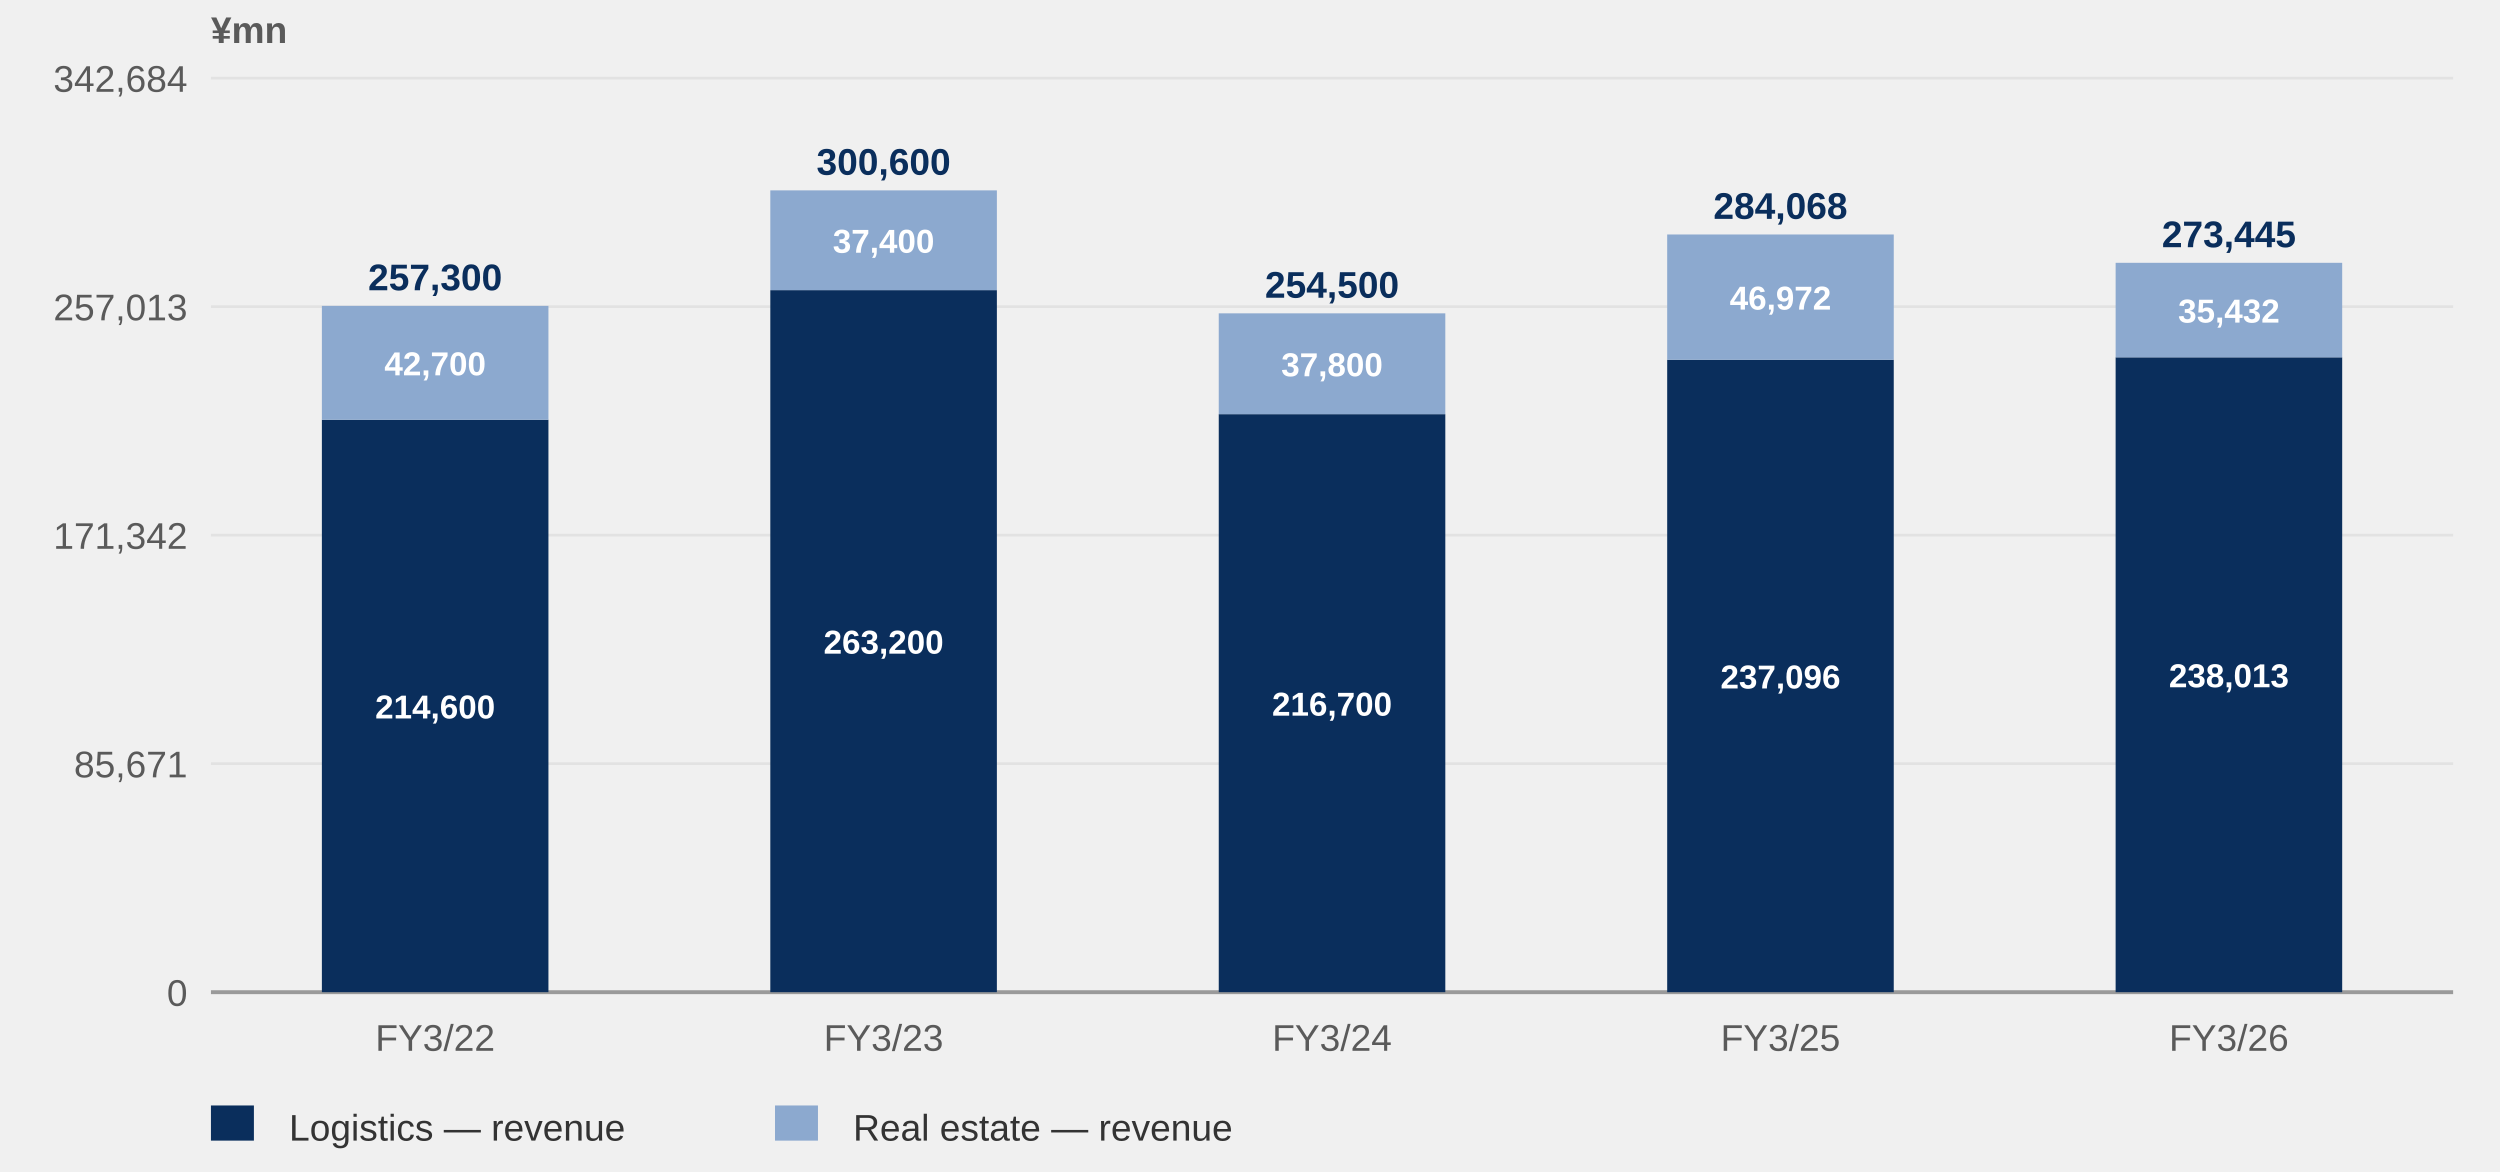
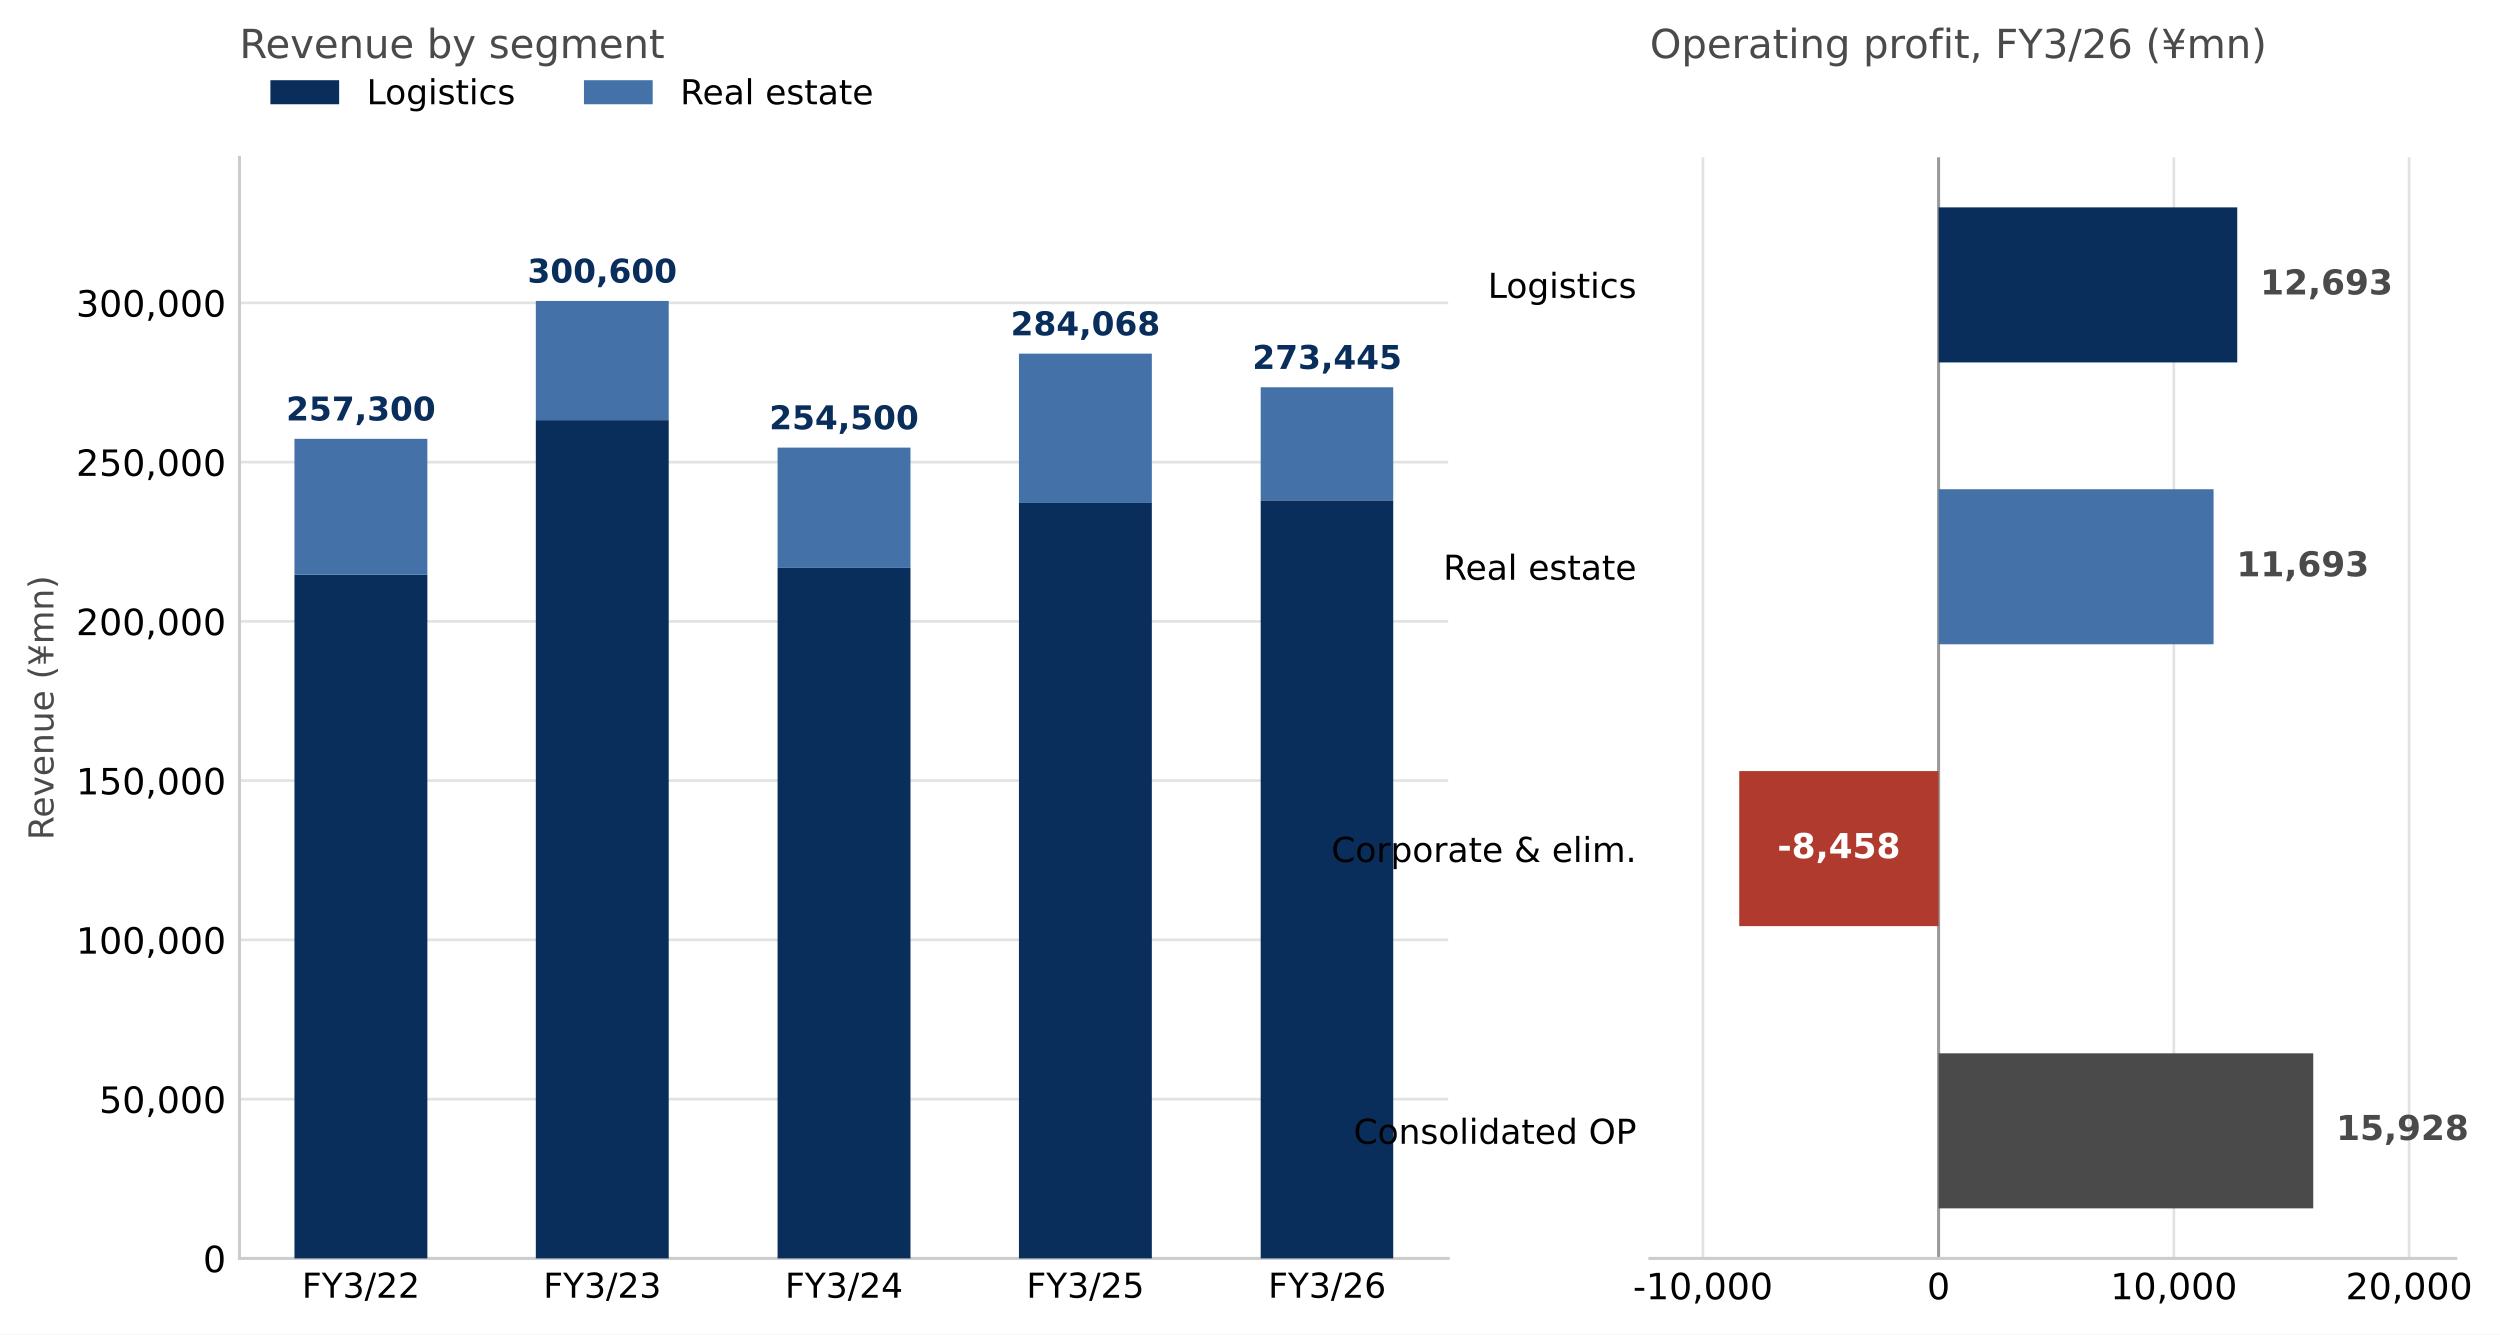
- <svg xmlns="http://www.w3.org/2000/svg" width="100%" viewBox="0 0 640 300" font-family="'Liberation Sans',Arial,sans-serif">
+ <svg xmlns="http://www.w3.org/2000/svg" width="654.6pt" height="349.4pt" viewBox="0 0 654.6 349.4" version="1.1">
  <defs>
-     <pattern id="hatch-c2" width="6" height="6" patternTransform="rotate(45)" patternUnits="userSpaceOnUse">
-       <rect width="6" height="6" fill="#ffffff" opacity="0.45" />
-       <line x1="0" y1="0" x2="0" y2="6" stroke="#ffffff" stroke-width="2.2" opacity="0.55" />
-     </pattern>
+     <style type="text/css">*{stroke-linejoin: round; stroke-linecap: butt}</style>
  </defs>
-   <line x1="54" y1="254" x2="628" y2="254" stroke="#9a9a9a" stroke-width="1" />
-   <text x="48" y="257.5" text-anchor="end" font-size="9.5" fill="#5a5a5a">0</text>
-   <line x1="54" y1="195.5" x2="628" y2="195.5" stroke="#e2e2e2" stroke-width="0.7" />
-   <text x="48" y="199" text-anchor="end" font-size="9.5" fill="#5a5a5a">85,671</text>
-   <line x1="54" y1="137" x2="628" y2="137" stroke="#e2e2e2" stroke-width="0.7" />
-   <text x="48" y="140.5" text-anchor="end" font-size="9.5" fill="#5a5a5a">171,342</text>
-   <line x1="54" y1="78.5" x2="628" y2="78.5" stroke="#e2e2e2" stroke-width="0.7" />
-   <text x="48" y="82" text-anchor="end" font-size="9.5" fill="#5a5a5a">257,013</text>
-   <line x1="54" y1="20" x2="628" y2="20" stroke="#e2e2e2" stroke-width="0.7" />
-   <text x="48" y="23.5" text-anchor="end" font-size="9.5" fill="#5a5a5a">342,684</text>
-   <text x="54" y="11" font-size="9.5" font-weight="bold" fill="#5a5a5a">¥mn</text>
-   <rect x="82.4" y="107.461" width="58" height="146.539" fill="#0a2e5c" />
-   <text x="111.4" y="183.931" text-anchor="middle" font-size="8.5" font-weight="bold" fill="#ffffff">214,600</text>
-   <rect x="82.4" y="78.304" width="58" height="29.157" fill="#8ca9cf" />
-   <text x="111.4" y="96.083" text-anchor="middle" font-size="8.5" font-weight="bold" fill="#ffffff">42,700</text>
-   <text x="111.4" y="74.304" text-anchor="middle" font-size="9.5" font-weight="bold" fill="#0a2e5c">257,300</text>
-   <text x="111.4" y="269" text-anchor="middle" font-size="9.5" fill="#5a5a5a">FY3/22</text>
-   <rect x="197.2" y="74.275" width="58" height="179.725" fill="#0a2e5c" />
-   <text x="226.2" y="167.338" text-anchor="middle" font-size="8.5" font-weight="bold" fill="#ffffff">263,200</text>
-   <rect x="197.2" y="48.737" width="58" height="25.538" fill="#8ca9cf" />
-   <text x="226.2" y="64.706" text-anchor="middle" font-size="8.5" font-weight="bold" fill="#ffffff">37,400</text>
-   <text x="226.2" y="44.737" text-anchor="middle" font-size="9.5" font-weight="bold" fill="#0a2e5c">300,600</text>
-   <text x="226.2" y="269" text-anchor="middle" font-size="9.5" fill="#5a5a5a">FY3/23</text>
-   <rect x="312" y="106.028" width="58" height="147.972" fill="#0a2e5c" />
-   <text x="341" y="183.214" text-anchor="middle" font-size="8.5" font-weight="bold" fill="#ffffff">216,700</text>
-   <rect x="312" y="80.216" width="58" height="25.812" fill="#8ca9cf" />
-   <text x="341" y="96.322" text-anchor="middle" font-size="8.5" font-weight="bold" fill="#ffffff">37,800</text>
-   <text x="341" y="76.216" text-anchor="middle" font-size="9.5" font-weight="bold" fill="#0a2e5c">254,500</text>
-   <text x="341" y="269" text-anchor="middle" font-size="9.5" fill="#5a5a5a">FY3/24</text>
-   <rect x="426.8" y="92.1" width="58" height="161.9" fill="#0a2e5c" />
-   <text x="455.8" y="176.25" text-anchor="middle" font-size="8.5" font-weight="bold" fill="#ffffff">237,096</text>
-   <rect x="426.8" y="60.026" width="58" height="32.075" fill="#8ca9cf" />
-   <text x="455.8" y="79.263" text-anchor="middle" font-size="8.5" font-weight="bold" fill="#ffffff">46,972</text>
-   <text x="455.8" y="56.026" text-anchor="middle" font-size="9.5" font-weight="bold" fill="#0a2e5c">284,068</text>
-   <text x="455.8" y="269" text-anchor="middle" font-size="9.5" fill="#5a5a5a">FY3/25</text>
-   <rect x="541.6" y="91.474" width="58" height="162.526" fill="#0a2e5c" />
-   <text x="570.6" y="175.937" text-anchor="middle" font-size="8.5" font-weight="bold" fill="#ffffff">238,013</text>
-   <rect x="541.6" y="67.279" width="58" height="24.195" fill="#8ca9cf" />
-   <text x="570.6" y="82.577" text-anchor="middle" font-size="8.5" font-weight="bold" fill="#ffffff">35,432</text>
-   <text x="570.6" y="63.279" text-anchor="middle" font-size="9.5" font-weight="bold" fill="#0a2e5c">273,445</text>
-   <text x="570.6" y="269" text-anchor="middle" font-size="9.5" fill="#5a5a5a">FY3/26</text>
-   <rect x="54" y="283" width="11" height="9" fill="#0a2e5c" />
-   <text x="74" y="292" font-size="9.5" fill="#333">Logistics — revenue</text>
-   <rect x="198.4" y="283" width="11" height="9" fill="#8ca9cf" />
-   <text x="218.4" y="292" font-size="9.5" fill="#333">Real estate — revenue</text>
+   <g id="figure_1">
+     <g id="patch_1">
+       <path d="M -0 349.4 L 654.6 349.4 L 654.6 0 L -0 0 z " style="fill: #ffffff" />
+     </g>
+     <g id="axes_1">
+       <g id="patch_2">
+         <path d="M 62.7 329.5 L 379.2 329.5 L 379.2 41.2 L 62.7 41.2 z " style="fill: #ffffff" />
+       </g>
+       <g id="matplotlib.axis_1">
+         <g id="xtick_1">
+           <g id="line2d_1" />
+           <g id="text_1">
+             <text style="font: 9px 'DejaVu Sans'; text-anchor: middle" x="94.5" y="339.8" transform="rotate(-0 94.5 339.8)">FY3/22</text>
+           </g>
+         </g>
+         <g id="xtick_2">
+           <g id="line2d_2" />
+           <g id="text_2">
+             <text style="font: 9px 'DejaVu Sans'; text-anchor: middle" x="157.7" y="339.8" transform="rotate(-0 157.7 339.8)">FY3/23</text>
+           </g>
+         </g>
+         <g id="xtick_3">
+           <g id="line2d_3" />
+           <g id="text_3">
+             <text style="font: 9px 'DejaVu Sans'; text-anchor: middle" x="221.0" y="339.8" transform="rotate(-0 221.0 339.8)">FY3/24</text>
+           </g>
+         </g>
+         <g id="xtick_4">
+           <g id="line2d_4" />
+           <g id="text_4">
+             <text style="font: 9px 'DejaVu Sans'; text-anchor: middle" x="284.2" y="339.8" transform="rotate(-0 284.2 339.8)">FY3/25</text>
+           </g>
+         </g>
+         <g id="xtick_5">
+           <g id="line2d_5" />
+           <g id="text_5">
+             <text style="font: 9px 'DejaVu Sans'; text-anchor: middle" x="347.5" y="339.8" transform="rotate(-0 347.5 339.8)">FY3/26</text>
+           </g>
+         </g>
+       </g>
+       <g id="matplotlib.axis_2">
+         <g id="ytick_1">
+           <g id="line2d_6">
+             <path d="M 62.7 329.5 L 379.2 329.5 " clip-path="url(#p5b2ade1f94)" style="fill: none; stroke: #e2e2e2; stroke-width: 0.7; stroke-linecap: square" />
+           </g>
+           <g id="line2d_7" />
+           <g id="text_6">
+             <text style="font: 9.5px 'DejaVu Sans'; text-anchor: end" x="59.2" y="333.1" transform="rotate(-0 59.2 333.1)">0</text>
+           </g>
+         </g>
+         <g id="ytick_2">
+           <g id="line2d_8">
+             <path d="M 62.7 287.8 L 379.2 287.8 " clip-path="url(#p5b2ade1f94)" style="fill: none; stroke: #e2e2e2; stroke-width: 0.7; stroke-linecap: square" />
+           </g>
+           <g id="line2d_9" />
+           <g id="text_7">
+             <text style="font: 9.5px 'DejaVu Sans'; text-anchor: end" x="59.2" y="291.4" transform="rotate(-0 59.2 291.4)">50,000</text>
+           </g>
+         </g>
+         <g id="ytick_3">
+           <g id="line2d_10">
+             <path d="M 62.7 246.1 L 379.2 246.1 " clip-path="url(#p5b2ade1f94)" style="fill: none; stroke: #e2e2e2; stroke-width: 0.7; stroke-linecap: square" />
+           </g>
+           <g id="line2d_11" />
+           <g id="text_8">
+             <text style="font: 9.5px 'DejaVu Sans'; text-anchor: end" x="59.2" y="249.7" transform="rotate(-0 59.2 249.7)">100,000</text>
+           </g>
+         </g>
+         <g id="ytick_4">
+           <g id="line2d_12">
+             <path d="M 62.7 204.4 L 379.2 204.4 " clip-path="url(#p5b2ade1f94)" style="fill: none; stroke: #e2e2e2; stroke-width: 0.7; stroke-linecap: square" />
+           </g>
+           <g id="line2d_13" />
+           <g id="text_9">
+             <text style="font: 9.5px 'DejaVu Sans'; text-anchor: end" x="59.2" y="208.0" transform="rotate(-0 59.2 208.0)">150,000</text>
+           </g>
+         </g>
+         <g id="ytick_5">
+           <g id="line2d_14">
+             <path d="M 62.7 162.7 L 379.2 162.7 " clip-path="url(#p5b2ade1f94)" style="fill: none; stroke: #e2e2e2; stroke-width: 0.7; stroke-linecap: square" />
+           </g>
+           <g id="line2d_15" />
+           <g id="text_10">
+             <text style="font: 9.5px 'DejaVu Sans'; text-anchor: end" x="59.2" y="166.3" transform="rotate(-0 59.2 166.3)">200,000</text>
+           </g>
+         </g>
+         <g id="ytick_6">
+           <g id="line2d_16">
+             <path d="M 62.7 121.0 L 379.2 121.0 " clip-path="url(#p5b2ade1f94)" style="fill: none; stroke: #e2e2e2; stroke-width: 0.7; stroke-linecap: square" />
+           </g>
+           <g id="line2d_17" />
+           <g id="text_11">
+             <text style="font: 9.5px 'DejaVu Sans'; text-anchor: end" x="59.2" y="124.6" transform="rotate(-0 59.2 124.6)">250,000</text>
+           </g>
+         </g>
+         <g id="ytick_7">
+           <g id="line2d_18">
+             <path d="M 62.7 79.3 L 379.2 79.3 " clip-path="url(#p5b2ade1f94)" style="fill: none; stroke: #e2e2e2; stroke-width: 0.7; stroke-linecap: square" />
+           </g>
+           <g id="line2d_19" />
+           <g id="text_12">
+             <text style="font: 9.5px 'DejaVu Sans'; text-anchor: end" x="59.2" y="82.9" transform="rotate(-0 59.2 82.9)">300,000</text>
+           </g>
+         </g>
+         <g id="text_13">
+           <text style="fill: #4a4a4a; font: 9px 'DejaVu Sans'; text-anchor: middle" x="14.0" y="185.3" transform="rotate(-90 14.0 185.3)">Revenue (¥mn)</text>
+         </g>
+       </g>
+       <g id="patch_3">
+         <path d="M 62.7 329.5 L 62.7 41.2 " style="fill: none; stroke: #cccccc; stroke-width: 0.8; stroke-linejoin: miter; stroke-linecap: square" />
+       </g>
+       <g id="patch_4">
+         <path d="M 62.7 329.5 L 379.2 329.5 " style="fill: none; stroke: #cccccc; stroke-width: 0.8; stroke-linejoin: miter; stroke-linecap: square" />
+       </g>
+       <g id="patch_5">
+         <path d="M 77.1 329.5 L 111.9 329.5 L 111.9 150.5 L 77.1 150.5 z " clip-path="url(#p5b2ade1f94)" style="fill: #0a2e5c" />
+       </g>
+       <g id="patch_6">
+         <path d="M 140.3 329.5 L 175.1 329.5 L 175.1 110.0 L 140.3 110.0 z " clip-path="url(#p5b2ade1f94)" style="fill: #0a2e5c" />
+       </g>
+       <g id="patch_7">
+         <path d="M 203.6 329.5 L 238.4 329.5 L 238.4 148.7 L 203.6 148.7 z " clip-path="url(#p5b2ade1f94)" style="fill: #0a2e5c" />
+       </g>
+       <g id="patch_8">
+         <path d="M 266.8 329.5 L 301.6 329.5 L 301.6 131.7 L 266.8 131.7 z " clip-path="url(#p5b2ade1f94)" style="fill: #0a2e5c" />
+       </g>
+       <g id="patch_9">
+         <path d="M 330.1 329.5 L 364.8 329.5 L 364.8 131.0 L 330.1 131.0 z " clip-path="url(#p5b2ade1f94)" style="fill: #0a2e5c" />
+       </g>
+       <g id="patch_10">
+         <path d="M 77.1 150.5 L 111.9 150.5 L 111.9 114.9 L 77.1 114.9 z " clip-path="url(#p5b2ade1f94)" style="fill: #4472a8" />
+       </g>
+       <g id="patch_11">
+         <path d="M 140.3 110.0 L 175.1 110.0 L 175.1 78.8 L 140.3 78.8 z " clip-path="url(#p5b2ade1f94)" style="fill: #4472a8" />
+       </g>
+       <g id="patch_12">
+         <path d="M 203.6 148.7 L 238.4 148.7 L 238.4 117.2 L 203.6 117.2 z " clip-path="url(#p5b2ade1f94)" style="fill: #4472a8" />
+       </g>
+       <g id="patch_13">
+         <path d="M 266.8 131.7 L 301.6 131.7 L 301.6 92.6 L 266.8 92.6 z " clip-path="url(#p5b2ade1f94)" style="fill: #4472a8" />
+       </g>
+       <g id="patch_14">
+         <path d="M 330.1 131.0 L 364.8 131.0 L 364.8 101.4 L 330.1 101.4 z " clip-path="url(#p5b2ade1f94)" style="fill: #4472a8" />
+       </g>
+       <g id="text_14">
+         <text style="fill: #0a2e5c; font: 700 8.6px 'DejaVu Sans'; text-anchor: middle" x="94.5" y="110.1" transform="rotate(-0 94.5 110.1)">257,300</text>
+       </g>
+       <g id="text_15">
+         <text style="fill: #0a2e5c; font: 700 8.6px 'DejaVu Sans'; text-anchor: middle" x="157.7" y="74.0" transform="rotate(-0 157.7 74.0)">300,600</text>
+       </g>
+       <g id="text_16">
+         <text style="fill: #0a2e5c; font: 700 8.6px 'DejaVu Sans'; text-anchor: middle" x="221.0" y="112.4" transform="rotate(-0 221.0 112.4)">254,500</text>
+       </g>
+       <g id="text_17">
+         <text style="fill: #0a2e5c; font: 700 8.6px 'DejaVu Sans'; text-anchor: middle" x="284.2" y="87.8" transform="rotate(-0 284.2 87.8)">284,068</text>
+       </g>
+       <g id="text_18">
+         <text style="fill: #0a2e5c; font: 700 8.6px 'DejaVu Sans'; text-anchor: middle" x="347.5" y="96.6" transform="rotate(-0 347.5 96.6)">273,445</text>
+       </g>
+       <g id="text_19">
+         <text style="fill: #4a4a4a; font: 10.5px 'DejaVu Sans'; text-anchor: start" x="62.7" y="15.2" transform="rotate(-0 62.7 15.2)">Revenue by segment</text>
+       </g>
+       <g id="legend_1">
+         <g id="patch_15">
+           <path d="M 70.8 27.3 L 88.8 27.3 L 88.8 21.0 L 70.8 21.0 z " style="fill: #0a2e5c" />
+         </g>
+         <g id="text_20">
+           <text style="font: 9px 'DejaVu Sans'; text-anchor: start" x="96.0" y="27.3" transform="rotate(-0 96.0 27.3)">Logistics</text>
+         </g>
+         <g id="patch_16">
+           <path d="M 152.9 27.3 L 170.9 27.3 L 170.9 21.0 L 152.9 21.0 z " style="fill: #4472a8" />
+         </g>
+         <g id="text_21">
+           <text style="font: 9px 'DejaVu Sans'; text-anchor: start" x="178.1" y="27.3" transform="rotate(-0 178.1 27.3)">Real estate</text>
+         </g>
+       </g>
+     </g>
+     <g id="axes_2">
+       <g id="patch_17">
+         <path d="M 432.0 329.5 L 643.0 329.5 L 643.0 41.2 L 432.0 41.2 z " style="fill: #ffffff" />
+       </g>
+       <g id="matplotlib.axis_3">
+         <g id="xtick_6">
+           <g id="line2d_20">
+             <path d="M 445.9 329.5 L 445.9 41.2 " clip-path="url(#p5e0074969d)" style="fill: none; stroke: #e2e2e2; stroke-width: 0.7; stroke-linecap: square" />
+           </g>
+           <g id="line2d_21" />
+           <g id="text_22">
+             <text style="font: 9.5px 'DejaVu Sans'; text-anchor: middle" x="445.9" y="340.2" transform="rotate(-0 445.9 340.2)">-10,000</text>
+           </g>
+         </g>
+         <g id="xtick_7">
+           <g id="line2d_22">
+             <path d="M 507.6 329.5 L 507.6 41.2 " clip-path="url(#p5e0074969d)" style="fill: none; stroke: #e2e2e2; stroke-width: 0.7; stroke-linecap: square" />
+           </g>
+           <g id="line2d_23" />
+           <g id="text_23">
+             <text style="font: 9.5px 'DejaVu Sans'; text-anchor: middle" x="507.6" y="340.2" transform="rotate(-0 507.6 340.2)">0</text>
+           </g>
+         </g>
+         <g id="xtick_8">
+           <g id="line2d_24">
+             <path d="M 569.2 329.5 L 569.2 41.2 " clip-path="url(#p5e0074969d)" style="fill: none; stroke: #e2e2e2; stroke-width: 0.7; stroke-linecap: square" />
+           </g>
+           <g id="line2d_25" />
+           <g id="text_24">
+             <text style="font: 9.5px 'DejaVu Sans'; text-anchor: middle" x="569.2" y="340.2" transform="rotate(-0 569.2 340.2)">10,000</text>
+           </g>
+         </g>
+         <g id="xtick_9">
+           <g id="line2d_26">
+             <path d="M 630.8 329.5 L 630.8 41.2 " clip-path="url(#p5e0074969d)" style="fill: none; stroke: #e2e2e2; stroke-width: 0.7; stroke-linecap: square" />
+           </g>
+           <g id="line2d_27" />
+           <g id="text_25">
+             <text style="font: 9.5px 'DejaVu Sans'; text-anchor: middle" x="630.8" y="340.2" transform="rotate(-0 630.8 340.2)">20,000</text>
+           </g>
+         </g>
+       </g>
+       <g id="matplotlib.axis_4">
+         <g id="ytick_8">
+           <g id="line2d_28" />
+           <g id="text_26">
+             <text style="font: 9px 'DejaVu Sans'; text-anchor: end" x="428.5" y="299.5" transform="rotate(-0 428.5 299.5)">Consolidated OP</text>
+           </g>
+         </g>
+         <g id="ytick_9">
+           <g id="line2d_29" />
+           <g id="text_27">
+             <text style="font: 9px 'DejaVu Sans'; text-anchor: end" x="428.5" y="225.7" transform="rotate(-0 428.5 225.7)">Corporate &amp; elim.</text>
+           </g>
+         </g>
+         <g id="ytick_10">
+           <g id="line2d_30" />
+           <g id="text_28">
+             <text style="font: 9px 'DejaVu Sans'; text-anchor: end" x="428.5" y="151.8" transform="rotate(-0 428.5 151.8)">Real estate</text>
+           </g>
+         </g>
+         <g id="ytick_11">
+           <g id="line2d_31" />
+           <g id="text_29">
+             <text style="font: 9px 'DejaVu Sans'; text-anchor: end" x="428.5" y="78.0" transform="rotate(-0 428.5 78.0)">Logistics</text>
+           </g>
+         </g>
+       </g>
+       <g id="line2d_32">
+         <path d="M 507.6 329.5 L 507.6 41.2 " clip-path="url(#p5e0074969d)" style="fill: none; stroke: #9a9a9a; stroke-width: 0.8; stroke-linecap: square" />
+       </g>
+       <g id="patch_18">
+         <path d="M 432.0 329.5 L 643.0 329.5 " style="fill: none; stroke: #cccccc; stroke-width: 0.8; stroke-linejoin: miter; stroke-linecap: square" />
+       </g>
+       <g id="patch_19">
+         <path d="M 507.6 316.4 L 605.7 316.4 L 605.7 275.8 L 507.6 275.8 z " clip-path="url(#p5e0074969d)" style="fill: #4a4a4a" />
+       </g>
+       <g id="patch_20">
+         <path d="M 507.6 242.5 L 455.4 242.5 L 455.4 201.9 L 507.6 201.9 z " clip-path="url(#p5e0074969d)" style="fill: #b03a2e" />
+       </g>
+       <g id="patch_21">
+         <path d="M 507.6 168.7 L 579.6 168.7 L 579.6 128.1 L 507.6 128.1 z " clip-path="url(#p5e0074969d)" style="fill: #4472a8" />
+       </g>
+       <g id="patch_22">
+         <path d="M 507.6 94.9 L 585.8 94.9 L 585.8 54.3 L 507.6 54.3 z " clip-path="url(#p5e0074969d)" style="fill: #0a2e5c" />
+       </g>
+       <g id="text_30">
+         <text style="fill: #4a4a4a; font: 700 9px 'DejaVu Sans'; text-anchor: start" x="611.7" y="298.5" transform="rotate(-0 611.7 298.5)">15,928</text>
+       </g>
+       <g id="text_31">
+         <text style="fill: #ffffff; font: 700 9px 'DejaVu Sans'; text-anchor: middle" x="481.5" y="224.7" transform="rotate(-0 481.5 224.7)">-8,458</text>
+       </g>
+       <g id="text_32">
+         <text style="fill: #4a4a4a; font: 700 9px 'DejaVu Sans'; text-anchor: start" x="585.6" y="150.9" transform="rotate(-0 585.6 150.9)">11,693</text>
+       </g>
+       <g id="text_33">
+         <text style="fill: #4a4a4a; font: 700 9px 'DejaVu Sans'; text-anchor: start" x="591.8" y="77.1" transform="rotate(-0 591.8 77.1)">12,693</text>
+       </g>
+       <g id="text_34">
+         <text style="fill: #4a4a4a; font: 10.5px 'DejaVu Sans'; text-anchor: start" x="432.0" y="15.2" transform="rotate(-0 432.0 15.2)">Operating profit, FY3/26 (¥mn)</text>
+       </g>
+     </g>
+   </g>
+   <defs>
+     <clipPath id="p5b2ade1f94">
+       <rect x="62.7" y="41.2" width="316.5" height="288.3" />
+     </clipPath>
+     <clipPath id="p5e0074969d">
+       <rect x="432.0" y="41.2" width="211.0" height="288.3" />
+     </clipPath>
+   </defs>
</svg>
